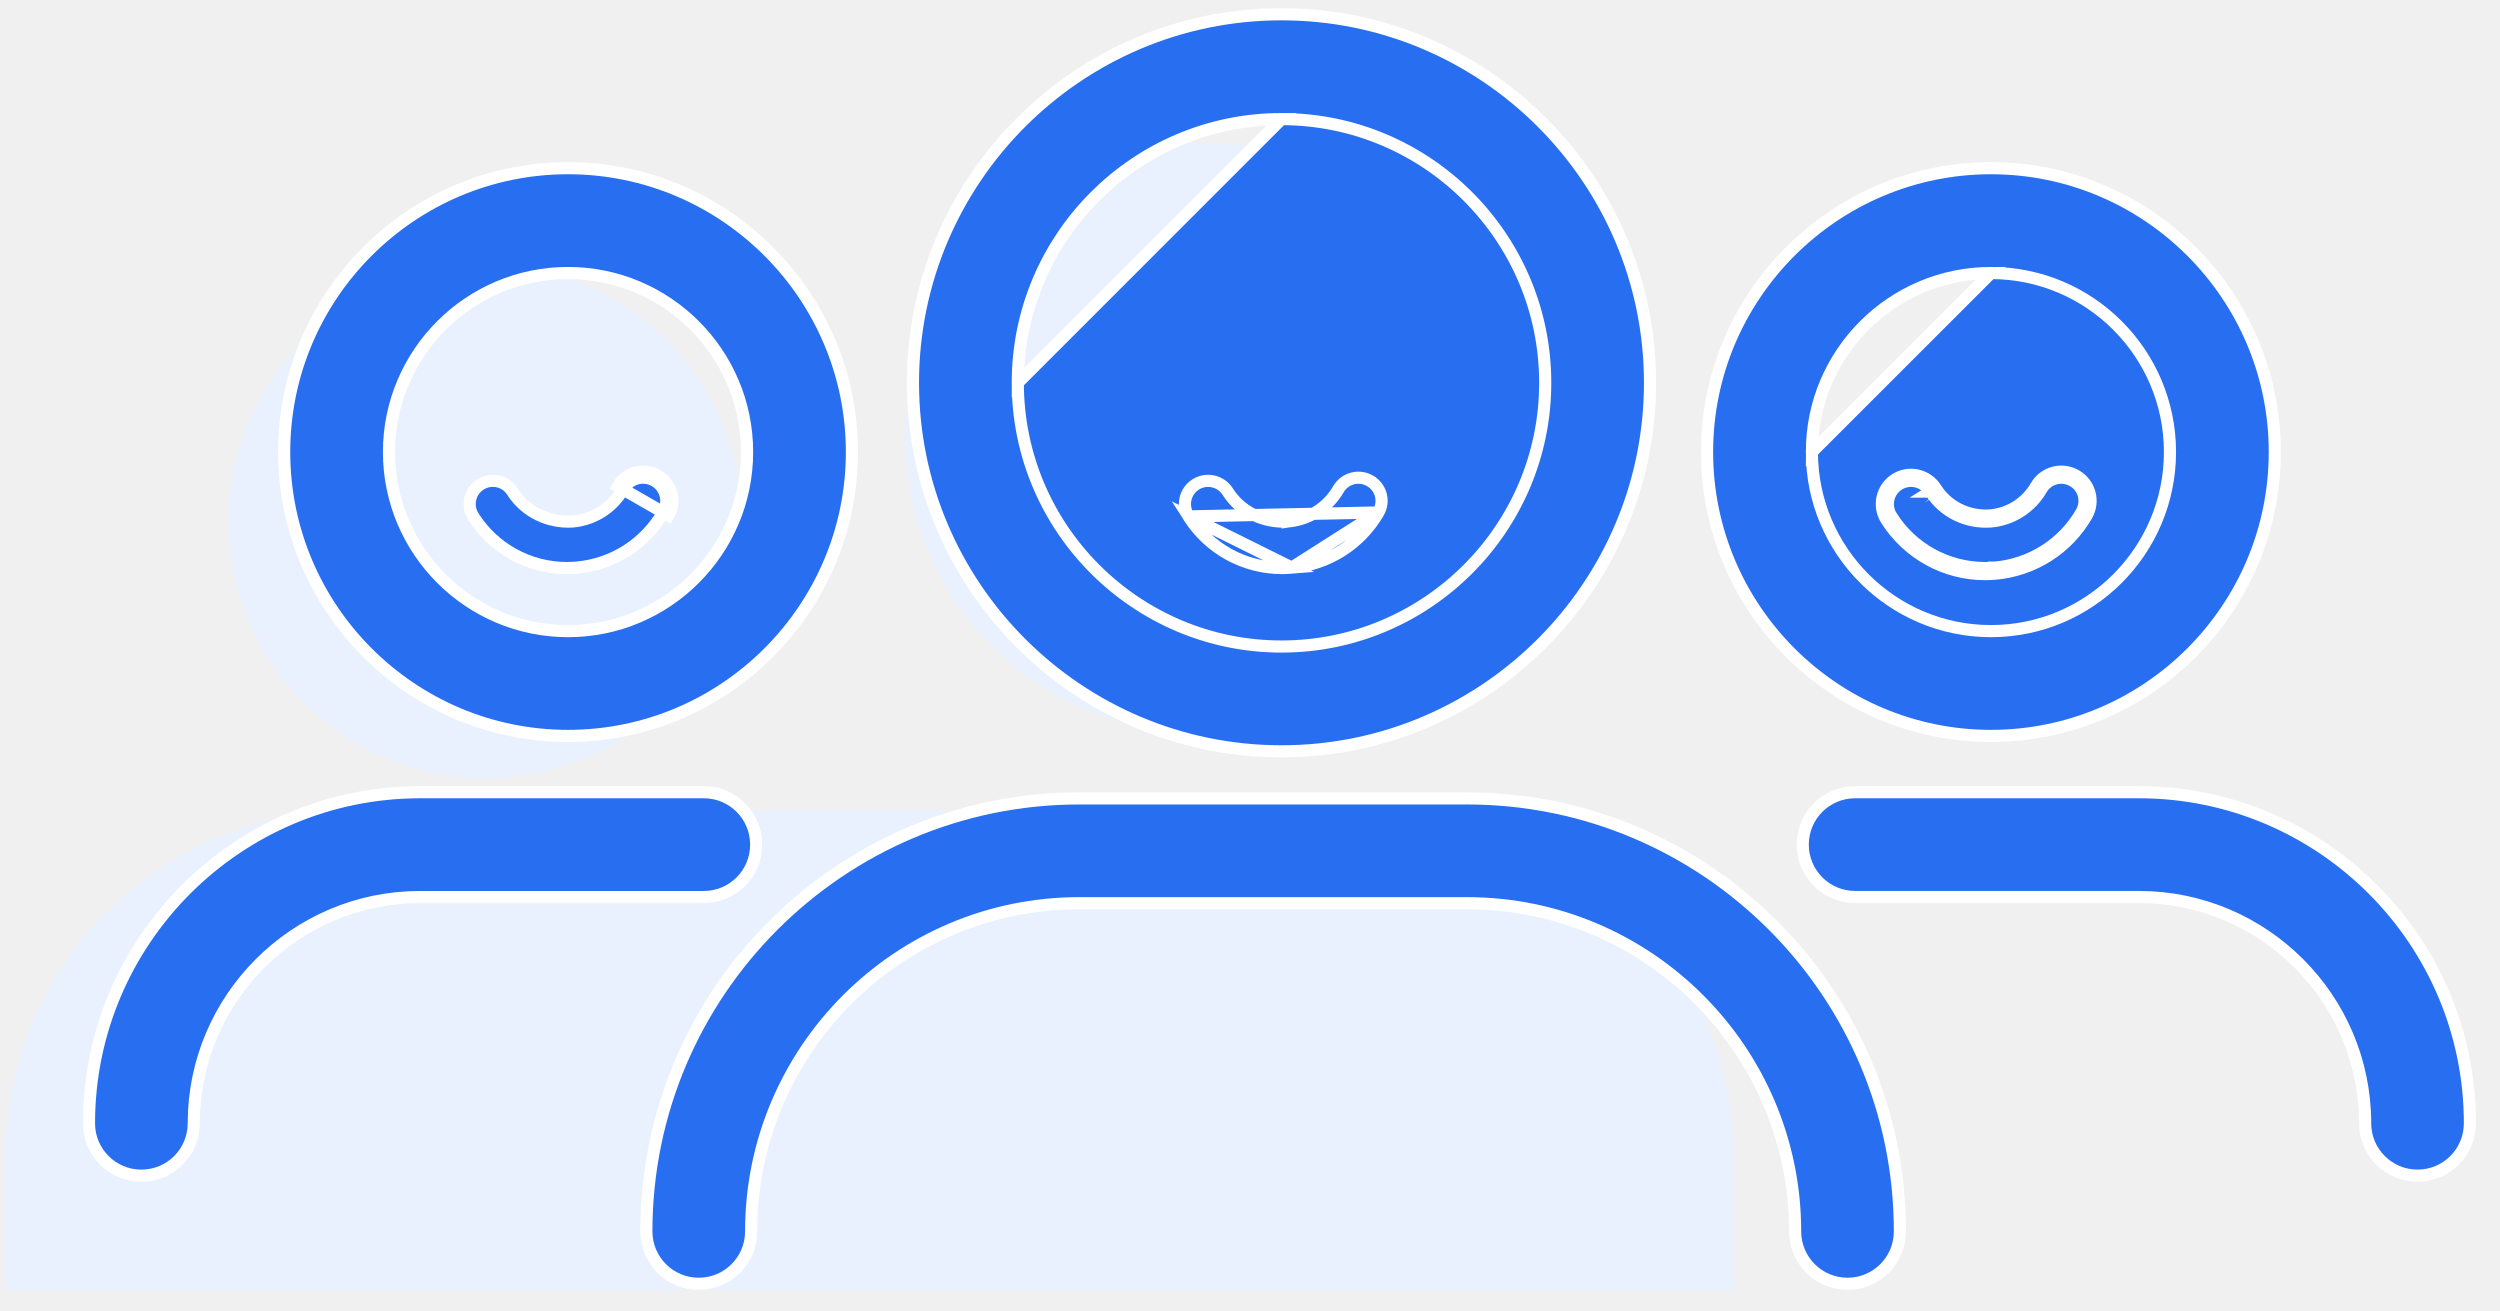
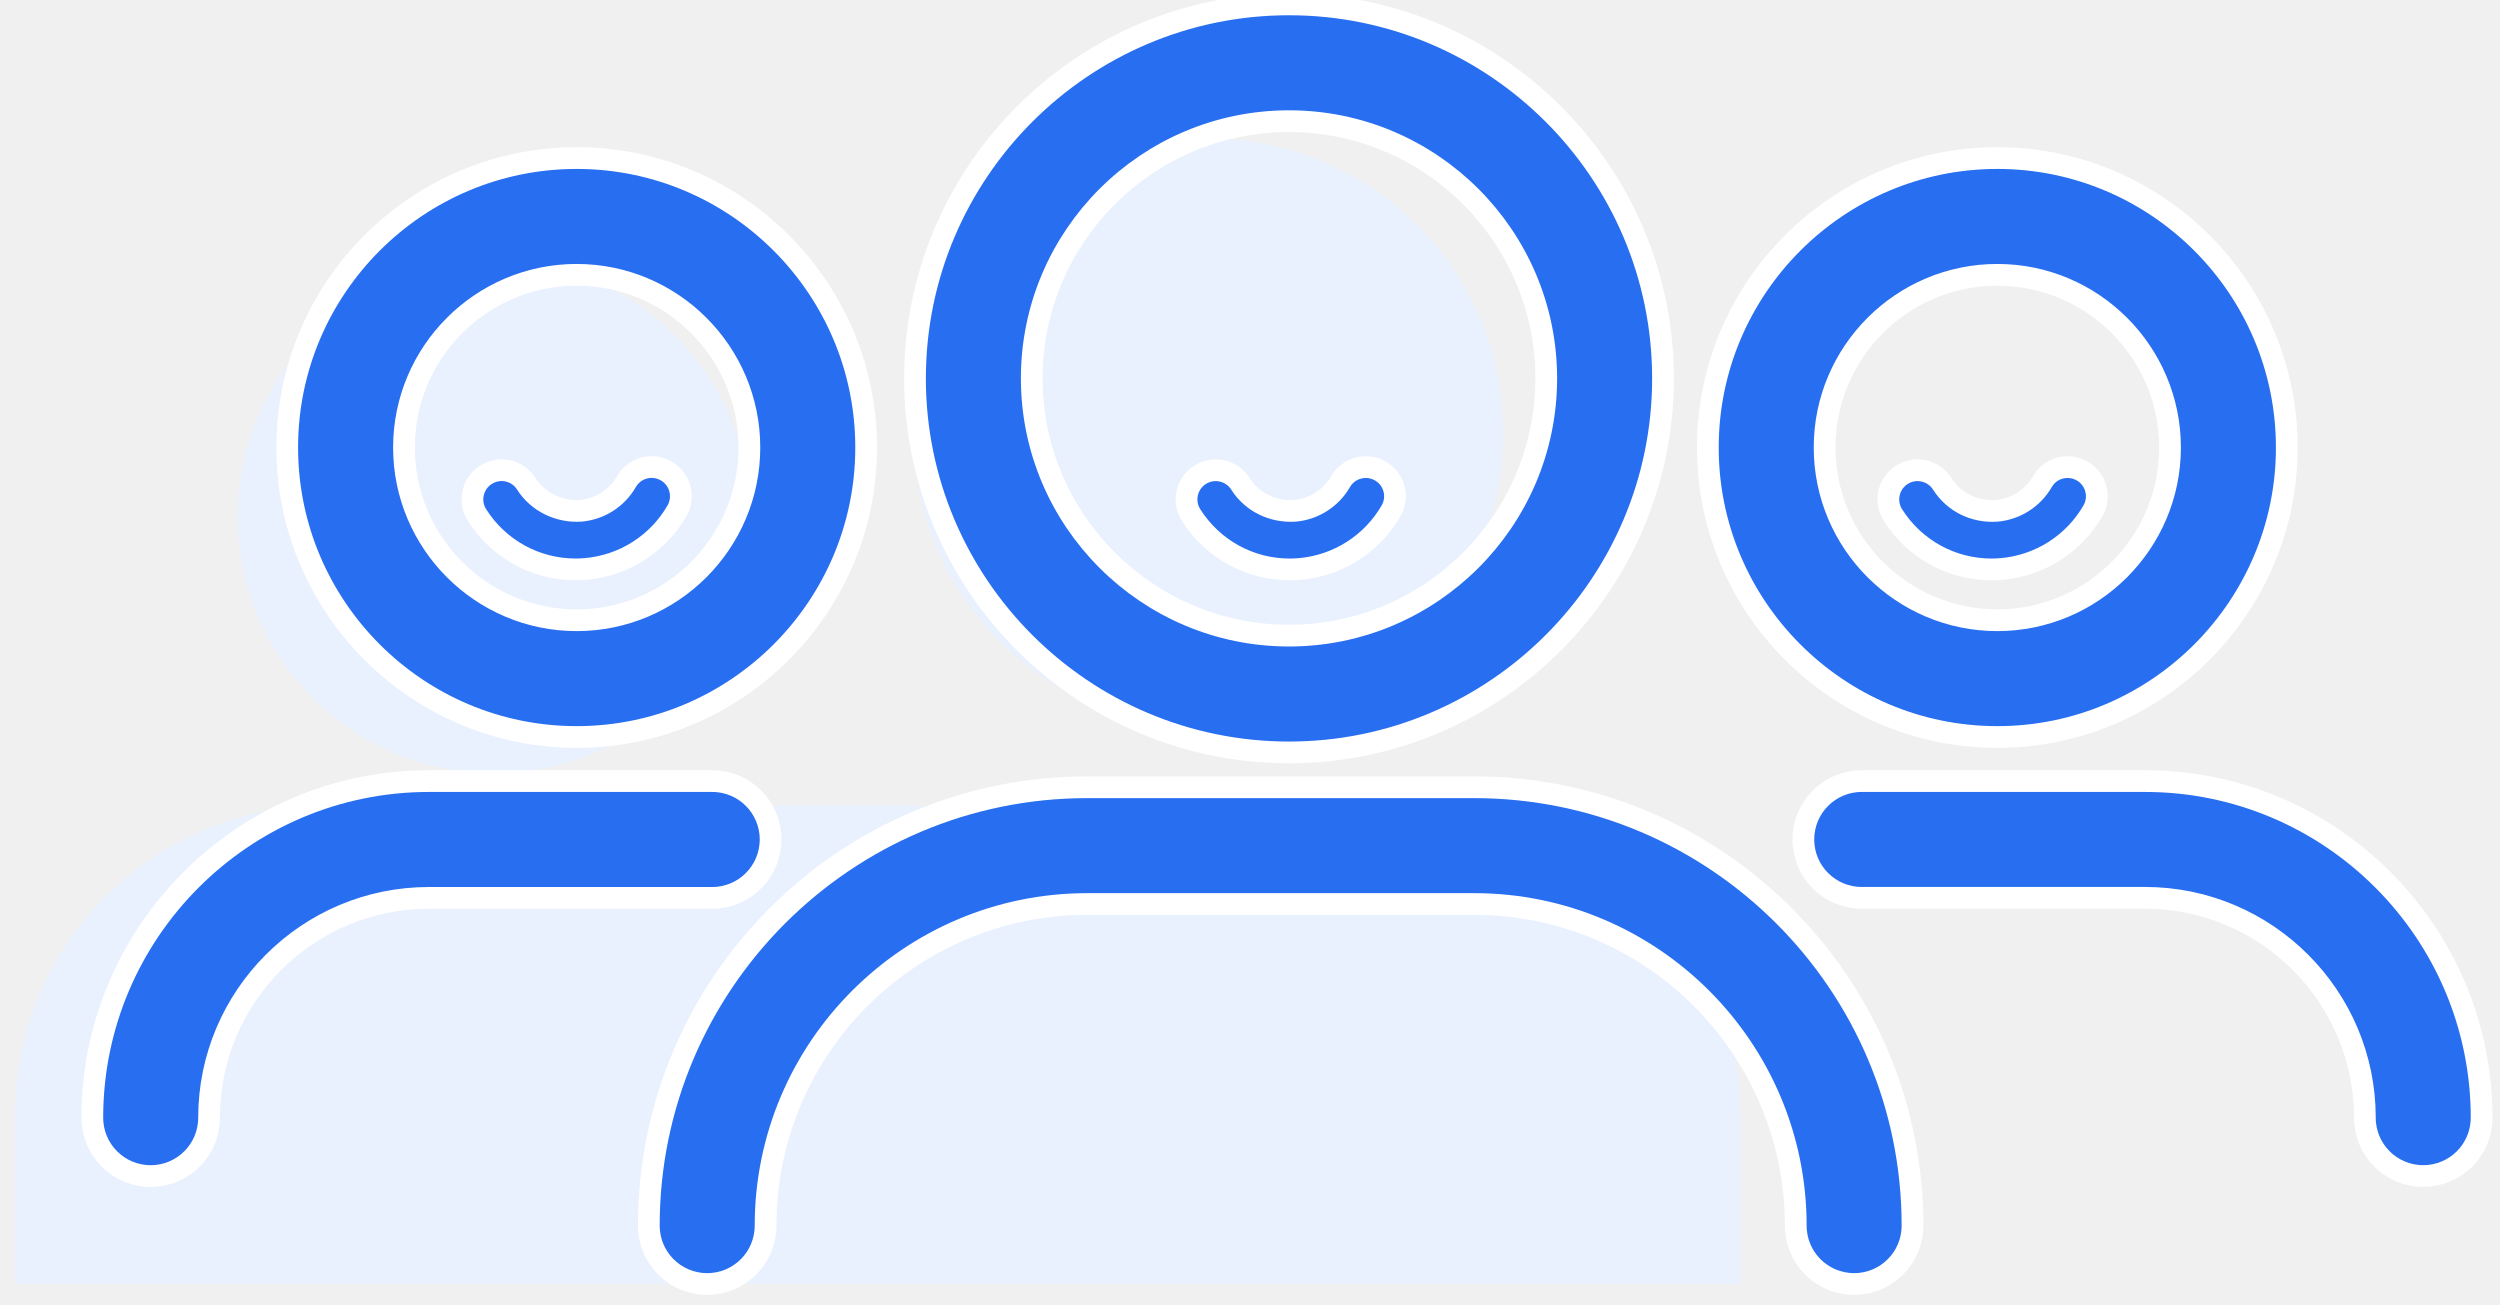
- <svg xmlns="http://www.w3.org/2000/svg" width="103" height="54" viewBox="0 0 103 54" fill="none">
-   <path d="M0.229 47.646C0.229 39.778 6.607 33.399 14.476 33.399H57.171C65.04 33.399 71.419 39.778 71.419 47.646V53.142H0.229V47.646Z" fill="#E9F0FE" />
-   <circle cx="19.994" cy="21.489" r="10.576" fill="#E9F0FE" />
-   <circle cx="49.478" cy="18.038" r="12.162" fill="#E9F0FE" />
-   <path d="M52.798 4.907C58.789 4.907 63.663 9.781 63.663 15.772C63.663 21.763 58.789 26.637 52.798 26.637C46.807 26.637 41.933 21.763 41.933 15.772L52.798 4.907ZM52.798 4.907C46.806 4.907 41.931 9.781 41.933 15.772L52.798 4.907ZM67.981 15.772C67.981 24.143 61.169 30.955 52.798 30.955C44.425 30.955 37.614 24.145 37.614 15.773C37.614 7.401 44.427 0.588 52.798 0.588C61.169 0.588 67.981 7.401 67.981 15.772Z" fill="#276EF1" stroke="white" stroke-width="0.5" />
-   <path d="M44.469 32.894H60.439C70.276 32.894 78.279 40.896 78.276 50.733C78.276 51.927 77.311 52.892 76.118 52.892C74.924 52.892 73.959 51.927 73.959 50.733C73.959 43.278 67.893 37.212 60.438 37.212H44.468C37.013 37.212 30.947 43.278 30.947 50.733C30.947 51.927 29.982 52.892 28.788 52.892C27.595 52.892 26.63 51.927 26.63 50.733C26.63 40.896 34.632 32.894 44.469 32.894Z" fill="#276EF1" stroke="white" stroke-width="0.5" />
-   <path d="M35.099 18.623C35.099 25.073 29.851 30.32 23.402 30.32C16.955 30.32 11.708 25.073 11.708 18.623C11.708 12.177 16.955 6.929 23.402 6.929C29.851 6.929 35.099 12.177 35.099 18.623ZM30.78 18.623C30.78 14.556 27.471 11.248 23.402 11.248C19.335 11.248 16.026 14.556 16.026 18.623C16.026 22.693 19.335 26.002 23.402 26.002C27.471 26.002 30.78 22.693 30.78 18.623Z" fill="#276EF1" stroke="white" stroke-width="0.5" />
-   <path d="M28.996 32.639C30.189 32.639 31.155 33.605 31.155 34.798C31.155 35.992 30.189 36.958 28.996 36.958H17.305C12.166 36.958 7.983 41.14 7.983 46.28C7.983 47.473 7.018 48.438 5.825 48.438C4.631 48.438 3.666 47.473 3.666 46.28C3.666 38.759 9.787 32.639 17.306 32.639H28.996Z" fill="#276EF1" stroke="white" stroke-width="0.5" />
-   <path d="M82.028 11.248C86.094 11.248 89.403 14.556 89.403 18.623C89.403 22.693 86.094 26.002 82.028 26.002C77.958 26.002 74.65 22.693 74.65 18.623L82.028 11.248ZM82.028 11.248C77.957 11.248 74.648 14.556 74.65 18.623L82.028 11.248ZM70.331 18.623V18.623C70.331 12.177 75.578 6.929 82.028 6.929C88.474 6.929 93.722 12.177 93.722 18.623C93.722 25.073 88.474 30.32 82.028 30.32C75.577 30.32 70.33 25.073 70.331 18.623Z" fill="#276EF1" stroke="white" stroke-width="0.5" />
-   <path d="M56.792 21.113L56.792 21.113C57.057 20.656 56.901 20.073 56.444 19.811L56.444 19.81C55.988 19.547 55.403 19.703 55.141 20.158L55.141 20.158C54.705 20.914 53.926 21.409 53.057 21.485L53.051 21.486L53.051 21.485C52.077 21.547 51.117 21.104 50.582 20.255C50.296 19.807 49.705 19.68 49.264 19.958C48.817 20.242 48.686 20.831 48.967 21.276L56.792 21.113ZM56.792 21.113C56.045 22.407 54.712 23.256 53.221 23.386M56.792 21.113L53.221 23.386M53.221 23.386C53.085 23.397 52.954 23.404 52.823 23.404C51.264 23.404 49.815 22.612 48.967 21.276L53.221 23.386Z" fill="#276EF1" stroke="white" stroke-width="0.5" />
-   <path d="M82.205 23.636C83.775 23.498 85.181 22.605 85.969 21.238C86.303 20.662 86.106 19.925 85.53 19.594C84.953 19.262 84.215 19.457 83.885 20.033C83.49 20.718 82.784 21.167 81.998 21.236C81.099 21.299 80.236 20.887 79.754 20.121C79.394 19.556 78.646 19.396 78.091 19.747M82.205 23.636L82.185 23.386C82.185 23.386 82.184 23.386 82.184 23.386M82.205 23.636C82.064 23.647 81.926 23.654 81.786 23.654C80.142 23.654 78.61 22.818 77.717 21.41M82.205 23.636L82.183 23.386C82.184 23.386 82.184 23.386 82.184 23.386M82.184 23.386C83.673 23.256 85.006 22.41 85.753 21.113L85.753 21.113C86.018 20.656 85.862 20.073 85.405 19.811C84.947 19.547 84.362 19.703 84.103 20.157L84.102 20.159C83.665 20.914 82.887 21.409 82.02 21.485L82.016 21.485L82.016 21.485C81.03 21.555 80.077 21.103 79.543 20.255M82.184 23.386C82.048 23.397 81.917 23.404 81.786 23.404C80.228 23.404 78.775 22.612 77.928 21.276L77.717 21.41M79.543 20.255C79.543 20.255 79.543 20.255 79.543 20.255L79.754 20.121L79.542 20.254C79.543 20.254 79.543 20.255 79.543 20.255ZM79.543 20.255C79.257 19.807 78.664 19.681 78.225 19.958M78.225 19.958C78.225 19.958 78.225 19.958 78.225 19.958L78.091 19.747M78.225 19.958C78.225 19.958 78.225 19.958 78.225 19.958L78.091 19.747M78.225 19.958C77.778 20.242 77.647 20.831 77.928 21.276L77.717 21.41M78.091 19.747C77.528 20.105 77.362 20.848 77.717 21.41" fill="#276EF1" stroke="white" stroke-width="0.5" />
-   <path d="M27.325 21.111L27.542 21.236C27.873 20.659 27.674 19.923 27.097 19.591C26.523 19.26 25.784 19.454 25.453 20.035L27.325 21.111ZM27.325 21.111C27.587 20.654 27.43 20.071 26.973 19.808L26.973 19.808C26.517 19.545 25.932 19.7 25.67 20.159L25.67 20.16C25.236 20.914 24.459 21.409 23.59 21.485L23.584 21.485L23.584 21.485C22.622 21.547 21.65 21.104 21.11 20.252L21.11 20.252C20.829 19.807 20.239 19.676 19.793 19.96C19.348 20.244 19.217 20.833 19.5 21.277L19.5 21.278C20.347 22.612 21.8 23.404 23.356 23.404C23.487 23.404 23.62 23.397 23.754 23.386C25.247 23.256 26.58 22.407 27.325 21.111Z" fill="#276EF1" stroke="white" stroke-width="0.5" />
-   <path d="M101.761 46.278V46.279C101.761 47.472 100.796 48.437 99.602 48.437C98.409 48.437 97.444 47.472 97.444 46.279C97.444 41.139 93.261 36.957 88.122 36.957H76.432C75.239 36.957 74.273 35.991 74.273 34.798C74.273 33.605 75.239 32.639 76.432 32.639H88.122C95.642 32.639 101.762 38.759 101.761 46.278Z" fill="#276EF1" stroke="white" stroke-width="0.5" />
+ <svg xmlns="http://www.w3.org/2000/svg" width="115" height="60" viewBox="0 0 115 60" fill="none">
+   <path d="M0.693 51.303C0.693 43.434 7.072 37.055 14.941 37.055H65.803C73.672 37.055 80.051 43.434 80.051 51.303V59.064H0.693V51.303Z" fill="#E9F0FE" />
+   <circle cx="22.727" cy="23.779" r="11.789" fill="#E9F0FE" />
+   <circle cx="55.593" cy="19.933" r="13.558" fill="#E9F0FE" />
+   <path d="M59.294 34.611C68.779 34.611 76.498 26.892 76.498 17.406C76.498 7.921 68.779 0.202 59.294 0.202C49.809 0.202 42.09 7.921 42.09 17.408C42.09 26.894 49.807 34.611 59.294 34.611ZM59.294 5.574C65.818 5.574 71.127 10.882 71.127 17.406C71.127 23.931 65.818 29.239 59.294 29.239C52.769 29.239 47.461 23.931 47.461 17.406C47.46 10.882 52.768 5.574 59.294 5.574Z" fill="#276EF1" />
+   <path d="M59.294 34.611C68.779 34.611 76.498 26.892 76.498 17.406C76.498 7.921 68.779 0.202 59.294 0.202C49.809 0.202 42.09 7.921 42.09 17.408C42.09 26.894 49.807 34.611 59.294 34.611ZM59.294 5.574C65.818 5.574 71.127 10.882 71.127 17.406C71.127 23.931 65.818 29.239 59.294 29.239C52.769 29.239 47.461 23.931 47.461 17.406C47.46 10.882 52.768 5.574 59.294 5.574Z" stroke="white" />
+   <path d="M67.812 36.214H50.011C38.891 36.214 29.846 45.259 29.846 56.379C29.846 57.863 31.046 59.064 32.531 59.064C34.015 59.064 35.216 57.863 35.216 56.379C35.216 48.223 41.853 41.585 50.009 41.585H67.811C75.967 41.585 82.605 48.223 82.605 56.379C82.605 57.863 83.805 59.064 85.29 59.064C86.774 59.064 87.975 57.863 87.975 56.379C87.977 45.259 78.932 36.214 67.812 36.214Z" fill="#276EF1" />
+   <path d="M67.812 36.214H50.011C38.891 36.214 29.846 45.259 29.846 56.379C29.846 57.863 31.046 59.064 32.531 59.064C34.015 59.064 35.216 57.863 35.216 56.379C35.216 48.223 41.853 41.585 50.009 41.585H67.811C75.967 41.585 82.605 48.223 82.605 56.379C82.605 57.863 83.805 59.064 85.29 59.064C86.774 59.064 87.975 57.863 87.975 56.379C87.977 45.259 78.932 36.214 67.812 36.214Z" stroke="white" />
+   <path d="M26.526 33.902C33.869 33.902 39.843 27.928 39.843 20.585C39.843 13.245 33.869 7.271 26.526 7.271C19.186 7.271 13.212 13.245 13.212 20.585C13.212 27.928 19.186 33.902 26.526 33.902ZM26.526 12.642C30.909 12.642 34.472 16.206 34.472 20.585C34.472 24.967 30.909 28.531 26.526 28.531C22.147 28.531 18.583 24.967 18.583 20.585C18.583 16.206 22.147 12.642 26.526 12.642Z" fill="#276EF1" />
+   <path d="M26.526 33.902C33.869 33.902 39.843 27.928 39.843 20.585C39.843 13.245 33.869 7.271 26.526 7.271C19.186 7.271 13.212 13.245 13.212 20.585C13.212 27.928 19.186 33.902 26.526 33.902ZM26.526 12.642C30.909 12.642 34.472 16.206 34.472 20.585C34.472 24.967 30.909 28.531 26.526 28.531C22.147 28.531 18.583 24.967 18.583 20.585C18.583 16.206 22.147 12.642 26.526 12.642Z" stroke="white" />
+   <path d="M35.447 38.615C35.447 37.131 34.246 35.93 32.762 35.93H19.731C11.195 35.93 4.247 42.877 4.247 51.414C4.247 52.898 5.448 54.099 6.932 54.099C8.416 54.099 9.617 52.898 9.617 51.414C9.617 45.839 14.154 41.302 19.73 41.302H32.762C34.246 41.302 35.447 40.1 35.447 38.615Z" fill="#276EF1" />
+   <path d="M35.447 38.615C35.447 37.131 34.246 35.93 32.762 35.93H19.731C11.195 35.93 4.247 42.877 4.247 51.414C4.247 52.898 5.448 54.099 6.932 54.099C8.416 54.099 9.617 52.898 9.617 51.414C9.617 45.839 14.154 41.302 19.73 41.302H32.762C34.246 41.302 35.447 40.1 35.447 38.615Z" stroke="white" />
+   <path d="M91.878 33.902C99.218 33.902 105.192 27.928 105.192 20.585C105.192 13.245 99.218 7.271 91.878 7.271C84.535 7.271 78.561 13.245 78.561 20.585C78.559 27.928 84.533 33.902 91.878 33.902ZM91.878 12.642C96.257 12.642 99.821 16.206 99.821 20.585C99.821 24.967 96.257 28.531 91.878 28.531C87.496 28.531 83.932 24.967 83.932 20.585C83.93 16.206 87.494 12.642 91.878 12.642Z" fill="#276EF1" />
+   <path d="M91.878 33.902C99.218 33.902 105.192 27.928 105.192 20.585C105.192 13.245 99.218 7.271 91.878 7.271C84.535 7.271 78.561 13.245 78.561 20.585C78.559 27.928 84.533 33.902 91.878 33.902ZM91.878 12.642C96.257 12.642 99.821 16.206 99.821 20.585C99.821 24.967 96.257 28.531 91.878 28.531C87.496 28.531 83.932 24.967 83.932 20.585C83.93 16.206 87.494 12.642 91.878 12.642Z" stroke="white" />
+   <path d="M59.323 26.193C59.478 26.193 59.632 26.185 59.79 26.172C61.542 26.02 63.11 25.022 63.989 23.5C64.361 22.858 64.141 22.037 63.498 21.667C62.858 21.298 62.035 21.514 61.665 22.157C61.225 22.92 60.438 23.421 59.559 23.498C58.567 23.561 57.597 23.109 57.06 22.255C56.658 21.625 55.827 21.446 55.206 21.838C54.579 22.237 54.393 23.065 54.789 23.691C55.785 25.262 57.49 26.193 59.323 26.193Z" fill="#276EF1" />
+   <path d="M59.323 26.193C59.478 26.193 59.632 26.185 59.79 26.172C61.542 26.02 63.11 25.022 63.989 23.5C64.361 22.858 64.141 22.037 63.498 21.667C62.858 21.298 62.035 21.514 61.665 22.157C61.225 22.92 60.438 23.421 59.559 23.498C58.567 23.561 57.597 23.109 57.06 22.255C56.658 21.625 55.827 21.446 55.206 21.838C54.579 22.237 54.393 23.065 54.789 23.691C55.785 25.262 57.49 26.193 59.323 26.193Z" stroke="white" />
+   <path d="M91.609 26.193C91.764 26.193 91.918 26.185 92.076 26.172C93.825 26.02 95.393 25.024 96.272 23.5C96.644 22.858 96.424 22.037 95.782 21.667C95.139 21.298 94.315 21.514 93.948 22.157C93.507 22.92 92.721 23.421 91.845 23.498C90.843 23.568 89.881 23.109 89.343 22.255C88.942 21.625 88.108 21.446 87.49 21.838C86.862 22.237 86.676 23.065 87.073 23.691C88.068 25.262 89.775 26.193 91.609 26.193Z" fill="#276EF1" />
+   <path d="M91.609 26.193C91.764 26.193 91.918 26.185 92.076 26.172C93.825 26.02 95.393 25.024 96.272 23.5C96.644 22.858 96.424 22.037 95.782 21.667C95.139 21.298 94.315 21.514 93.948 22.157C93.507 22.92 92.721 23.421 91.845 23.498C90.843 23.568 89.881 23.109 89.343 22.255C88.942 21.625 88.108 21.446 87.49 21.838C86.862 22.237 86.676 23.065 87.073 23.691C88.068 25.262 89.775 26.193 91.609 26.193Z" stroke="white" />
+   <path d="M26.475 26.192C26.631 26.192 26.787 26.185 26.942 26.172C28.697 26.019 30.265 25.021 31.141 23.497C31.51 22.854 31.288 22.033 30.646 21.664C30.006 21.294 29.182 21.511 28.813 22.159C28.375 22.92 27.59 23.42 26.711 23.497C25.733 23.56 24.75 23.108 24.207 22.252C23.811 21.624 22.98 21.441 22.354 21.84C21.729 22.239 21.543 23.067 21.942 23.693C22.937 25.261 24.645 26.192 26.475 26.192Z" fill="#276EF1" />
+   <path d="M26.475 26.192C26.631 26.192 26.787 26.185 26.942 26.172C28.697 26.019 30.265 25.021 31.141 23.497C31.51 22.854 31.288 22.033 30.646 21.664C30.006 21.294 29.182 21.511 28.813 22.159C28.375 22.92 27.59 23.42 26.711 23.497C25.733 23.56 24.75 23.108 24.207 22.252C23.811 21.624 22.98 21.441 22.354 21.84C21.729 22.239 21.543 23.067 21.942 23.693C22.937 25.261 24.645 26.192 26.475 26.192Z" stroke="white" />
+   <path d="M98.671 35.93H85.64C84.156 35.93 82.955 37.131 82.955 38.615C82.955 40.1 84.156 41.3 85.64 41.3H98.671C104.246 41.3 108.784 45.838 108.784 51.413C108.784 52.897 109.984 54.098 111.469 54.098C112.953 54.098 114.154 52.897 114.154 51.413C114.155 42.877 107.208 35.93 98.671 35.93Z" fill="#276EF1" />
+   <path d="M98.671 35.93H85.64C84.156 35.93 82.955 37.131 82.955 38.615C82.955 40.1 84.156 41.3 85.64 41.3H98.671C104.246 41.3 108.784 45.838 108.784 51.413C108.784 52.897 109.984 54.098 111.469 54.098C112.953 54.098 114.154 52.897 114.154 51.413C114.155 42.877 107.208 35.93 98.671 35.93Z" stroke="white" />
</svg>
